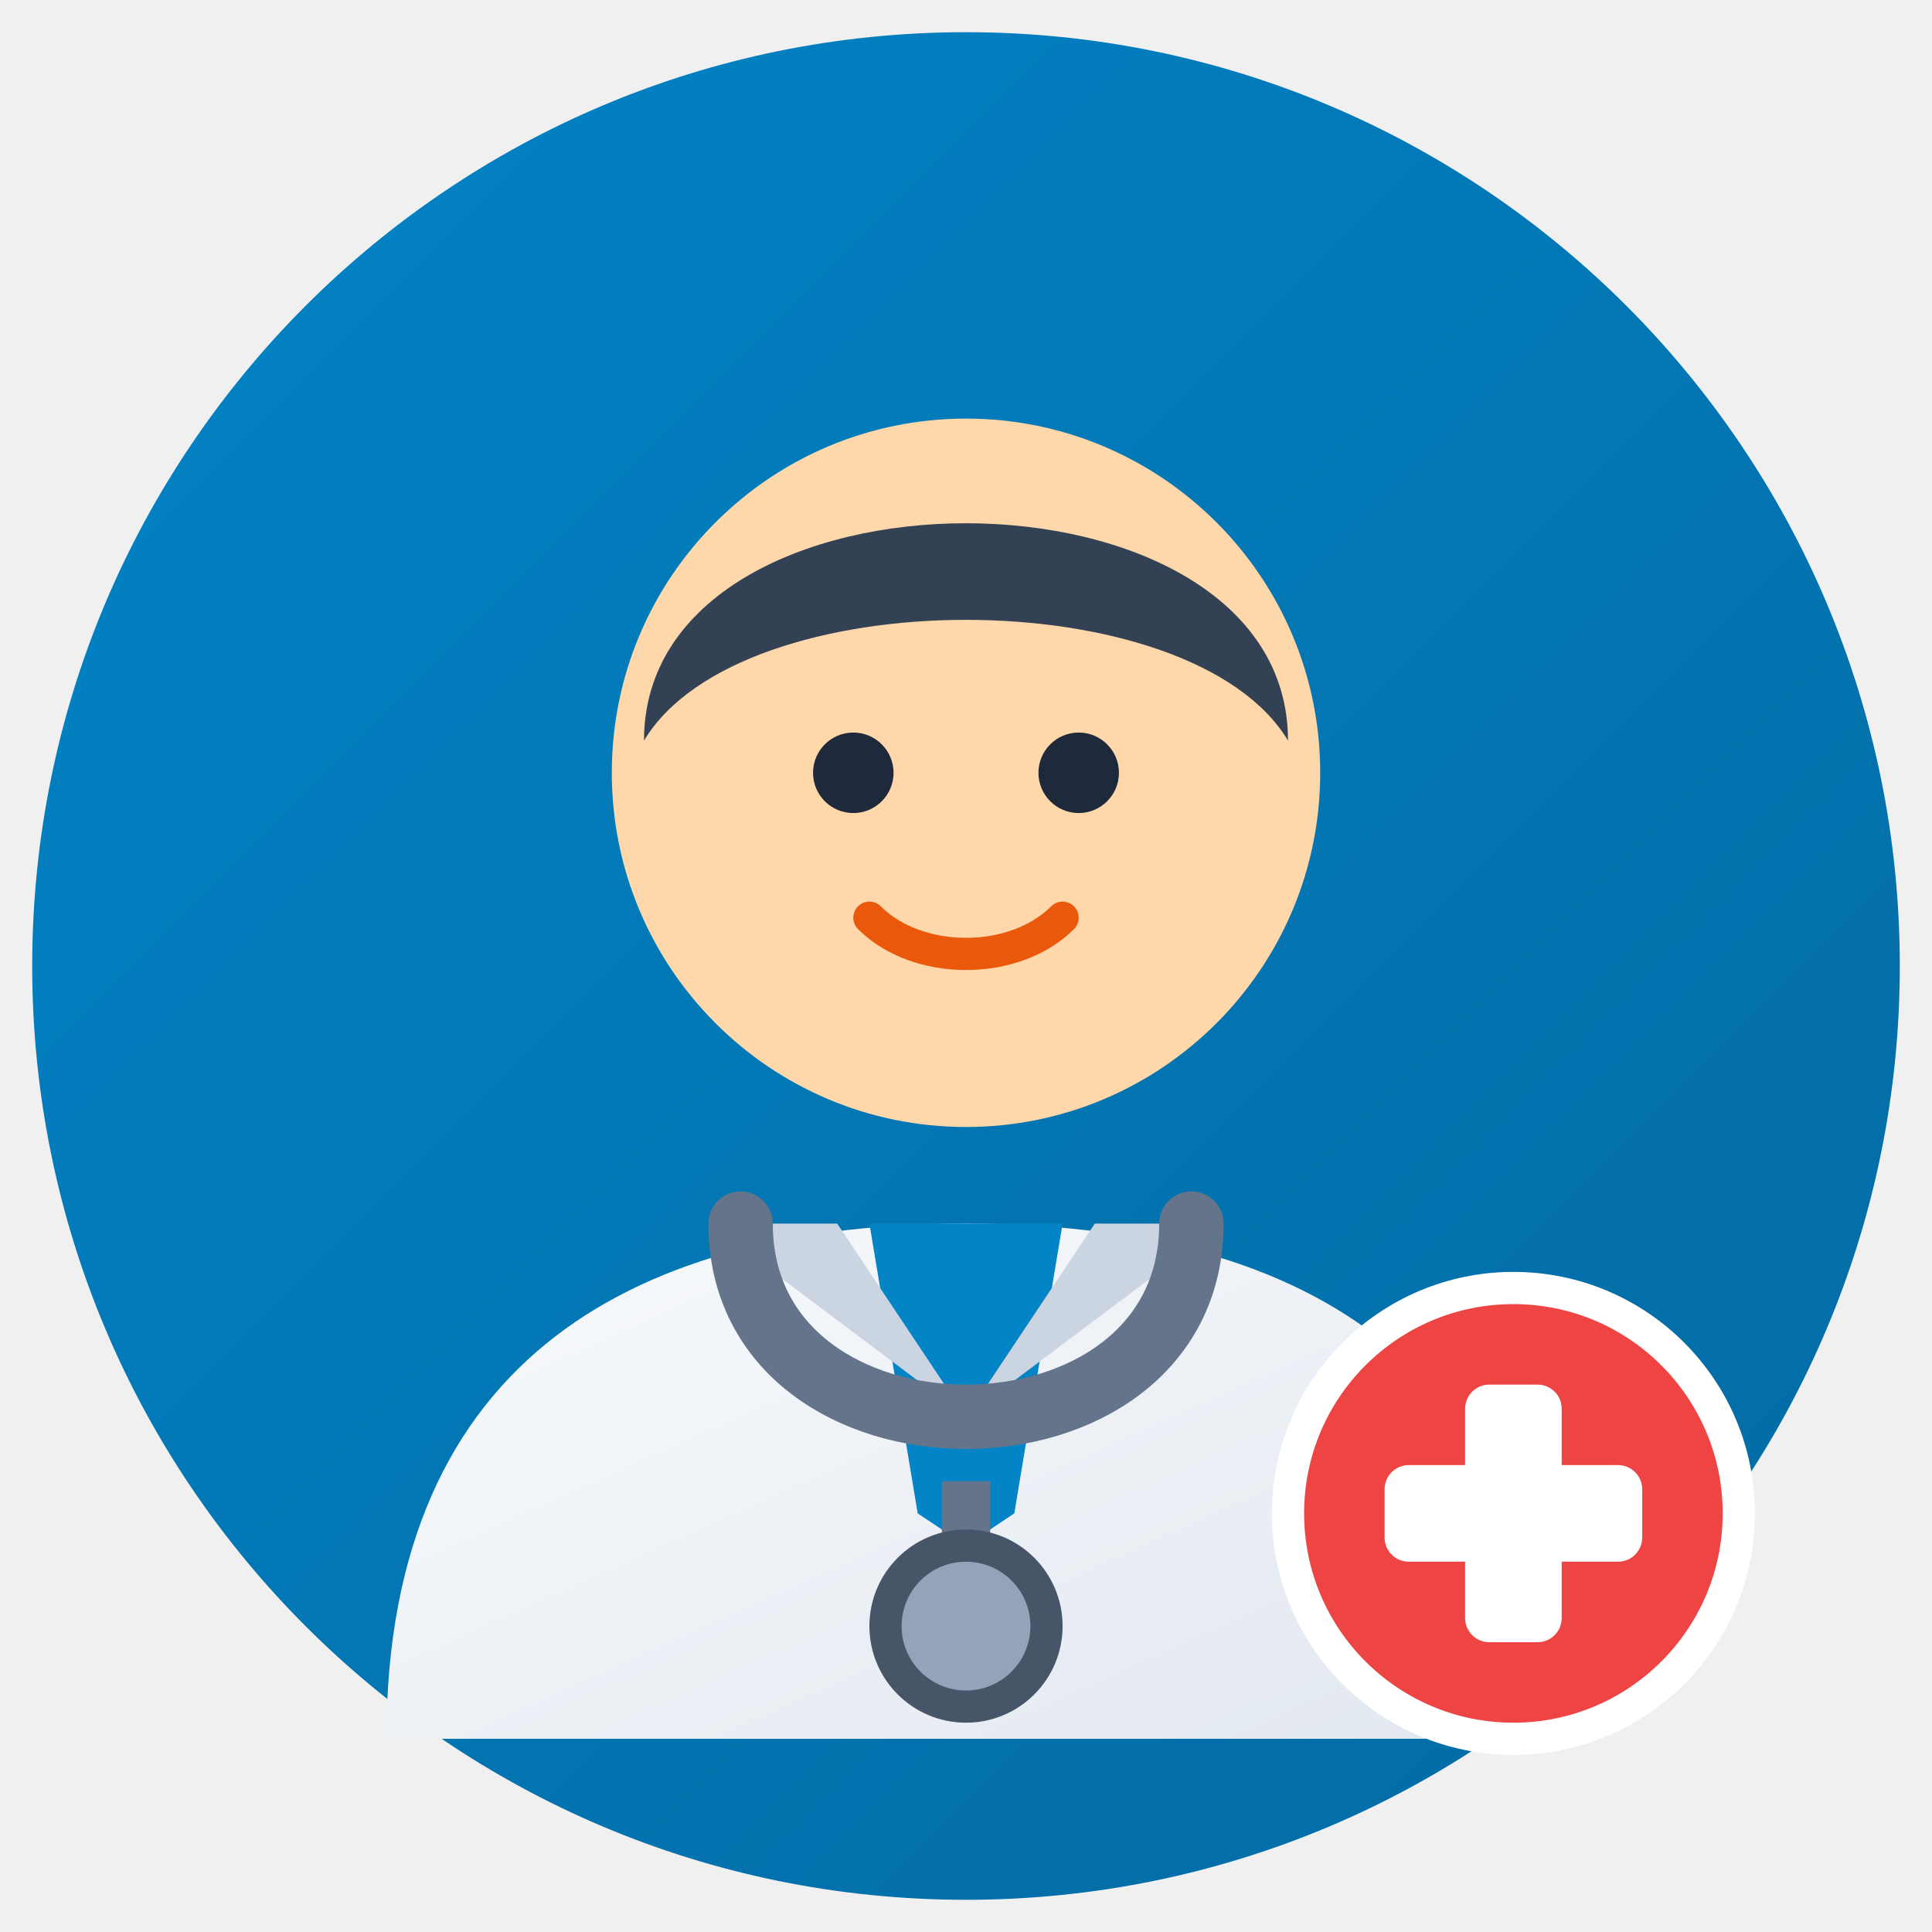
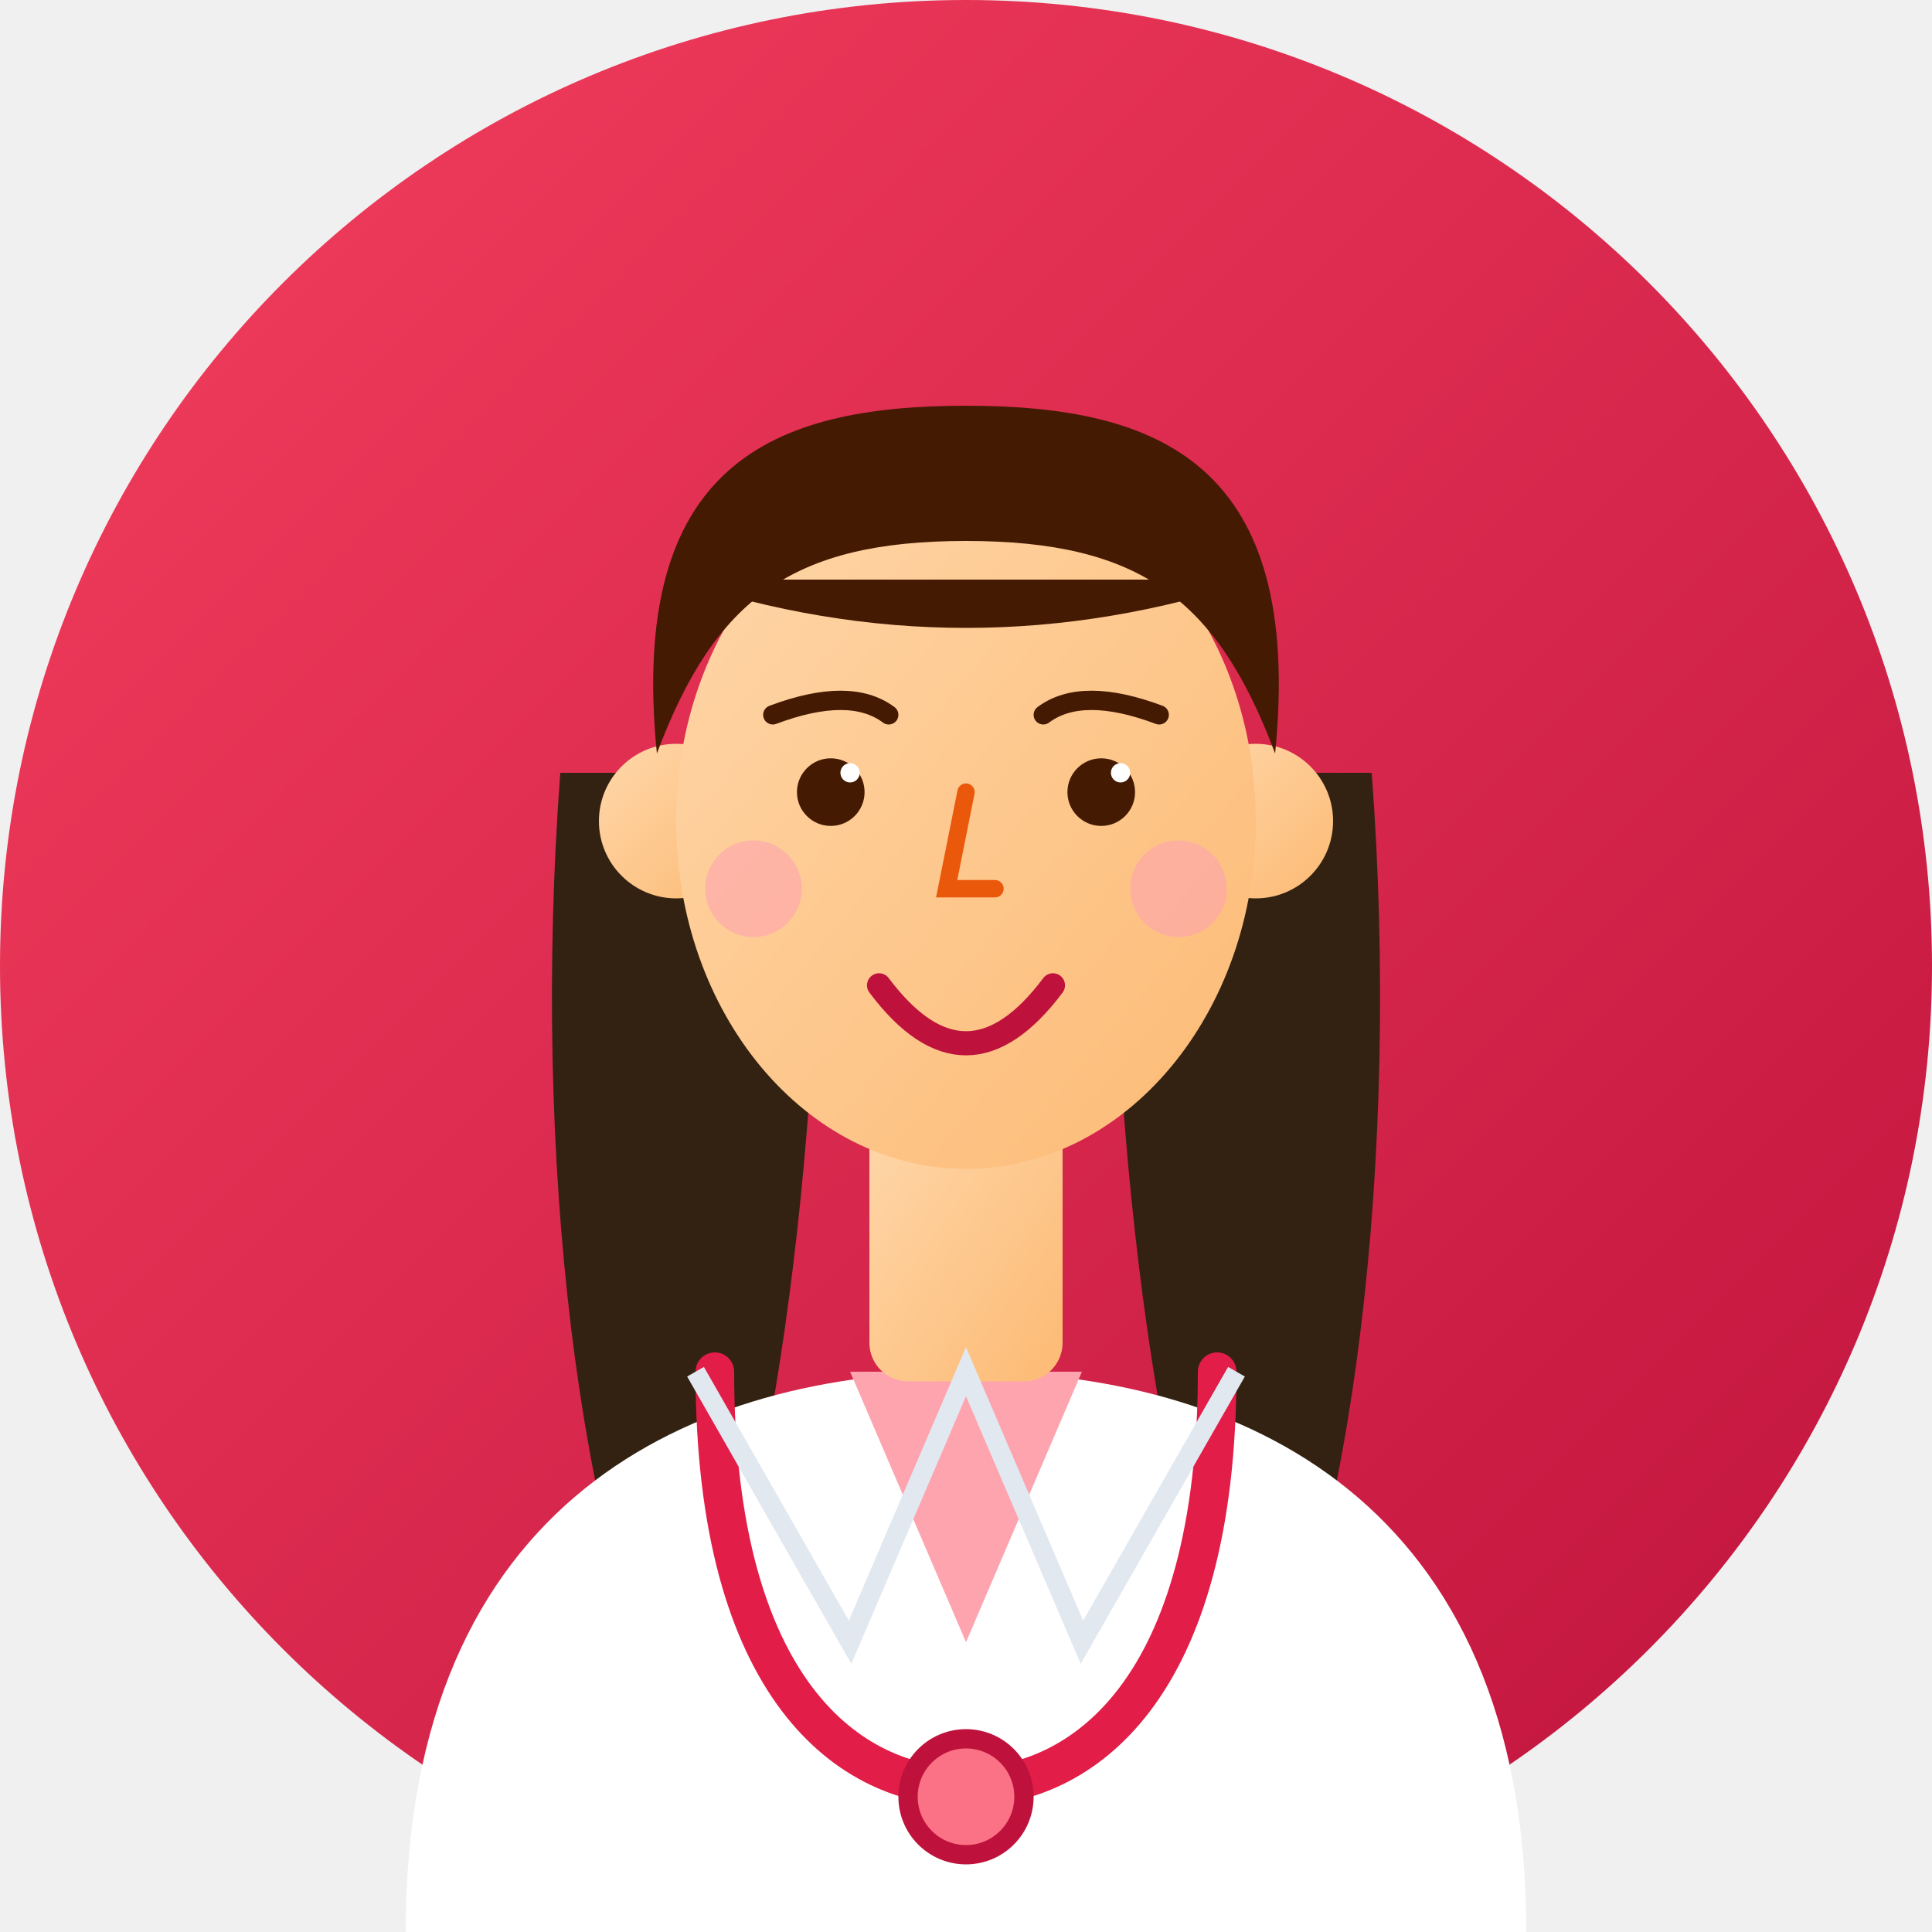
- <svg xmlns="http://www.w3.org/2000/svg" viewBox="0 0 120 120" width="120" height="120">
+ <svg xmlns="http://www.w3.org/2000/svg" viewBox="0 0 200 200" width="100%" height="100%">
  <defs>
-     <linearGradient id="bg" x1="0%" y1="0%" x2="100%" y2="100%">
-       <stop offset="0%" stop-color="#0284c7" />
-       <stop offset="100%" stop-color="#0369a1" />
+     <linearGradient id="bg-mai" x1="0%" y1="0%" x2="100%" y2="100%">
+       <stop offset="0%" stop-color="#f43f5e" />
+       <stop offset="100%" stop-color="#be123c" />
    </linearGradient>
-     <linearGradient id="coat" x1="0%" y1="0%" x2="100%" y2="100%">
-       <stop offset="0%" stop-color="#f8fafc" />
-       <stop offset="100%" stop-color="#e2e8f0" />
+     <linearGradient id="skin-mai" x1="0%" y1="0%" x2="100%" y2="100%">
+       <stop offset="0%" stop-color="#fed7aa" />
+       <stop offset="100%" stop-color="#fdba74" />
    </linearGradient>
  </defs>
-   <circle cx="60" cy="60" r="58" fill="url(#bg)" />
-   <path d="M 24 108 C 24 84, 40 76, 60 76 C 80 76, 96 84, 96 108 Z" fill="url(#coat)" />
-   <polygon points="54,76 66,76 63,94 60,96 57,94" fill="#0284c7" />
-   <polygon points="44,76 60,88 52,76" fill="#cbd5e1" />
-   <polygon points="76,76 60,88 68,76" fill="#cbd5e1" />
-   <circle cx="60" cy="48" r="22" fill="#fed7aa" />
-   <path d="M 40 46 C 40 28, 80 28, 80 46 C 74 36, 46 36, 40 46 Z" fill="#334155" />
-   <path d="M 46 76 C 46 92, 74 92, 74 76" fill="none" stroke="#64748b" stroke-width="4" stroke-linecap="round" />
-   <path d="M 60 92 L 60 98" fill="none" stroke="#64748b" stroke-width="3" />
-   <circle cx="60" cy="101" r="5" fill="#94a3b8" stroke="#475569" stroke-width="2" />
-   <circle cx="53" cy="48" r="2.5" fill="#1e293b" />
-   <circle cx="67" cy="48" r="2.5" fill="#1e293b" />
-   <path d="M 54 57 C 57 60, 63 60, 66 57" fill="none" stroke="#ea580c" stroke-width="2" stroke-linecap="round" />
-   <circle cx="94" cy="94" r="14" fill="#ef4444" stroke="#ffffff" stroke-width="2" />
-   <rect x="91" y="86" width="6" height="16" rx="1.5" fill="#ffffff" />
-   <rect x="86" y="91" width="16" height="6" rx="1.5" fill="#ffffff" />
+   <circle cx="100" cy="100" r="100" fill="url(#bg-mai)" />
+   <path d="M58 80 C55 120 60 160 70 180 C80 160 85 120 85 80 Z" fill="#332211" />
+   <path d="M142 80 C145 120 140 160 130 180 C120 160 115 120 115 80 Z" fill="#332211" />
+   <path d="M42 200 C42 155 72 142 100 142 C128 142 158 155 158 200 Z" fill="#ffffff" />
+   <path d="M88 142 L100 170 L112 142 Z" fill="#fda4af" />
+   <rect x="90" y="115" width="20" height="28" rx="4" fill="url(#skin-mai)" />
+   <path d="M74 142 C74 175 88 185 100 185 C112 185 126 175 126 142" fill="none" stroke="#e11d48" stroke-width="4" stroke-linecap="round" />
+   <circle cx="100" cy="186" r="6" fill="#fb7185" stroke="#be123c" stroke-width="2" />
+   <circle cx="70" cy="85" r="8" fill="url(#skin-mai)" />
+   <circle cx="130" cy="85" r="8" fill="url(#skin-mai)" />
+   <ellipse cx="100" cy="85" rx="30" ry="36" fill="url(#skin-mai)" />
+   <path d="M68 78 C65 48 80 42 100 42 C120 42 135 48 132 78 C126 62 118 56 100 56 C82 56 74 62 68 78 Z" fill="#451a03" />
+   <path d="M70 60 Q100 70 130 60" fill="#451a03" />
+   <path d="M80 74 Q88 71 92 74" fill="none" stroke="#451a03" stroke-width="2" stroke-linecap="round" />
+   <path d="M108 74 Q112 71 120 74" fill="none" stroke="#451a03" stroke-width="2" stroke-linecap="round" />
+   <circle cx="86" cy="82" r="3.5" fill="#451a03" />
+   <circle cx="114" cy="82" r="3.5" fill="#451a03" />
+   <circle cx="88" cy="80" r="1" fill="#ffffff" />
+   <circle cx="116" cy="80" r="1" fill="#ffffff" />
+   <circle cx="78" cy="92" r="5" fill="#fda4af" opacity="0.6" />
+   <circle cx="122" cy="92" r="5" fill="#fda4af" opacity="0.6" />
+   <path d="M100 82 L98 92 L103 92" fill="none" stroke="#ea580c" stroke-width="1.8" stroke-linecap="round" />
+   <path d="M91 102 Q100 114 109 102" fill="none" stroke="#be123c" stroke-width="2.5" stroke-linecap="round" />
+   <path d="M72 142 L88 170 L100 142 L112 170 L128 142" fill="none" stroke="#e2e8f0" stroke-width="2" />
</svg>
